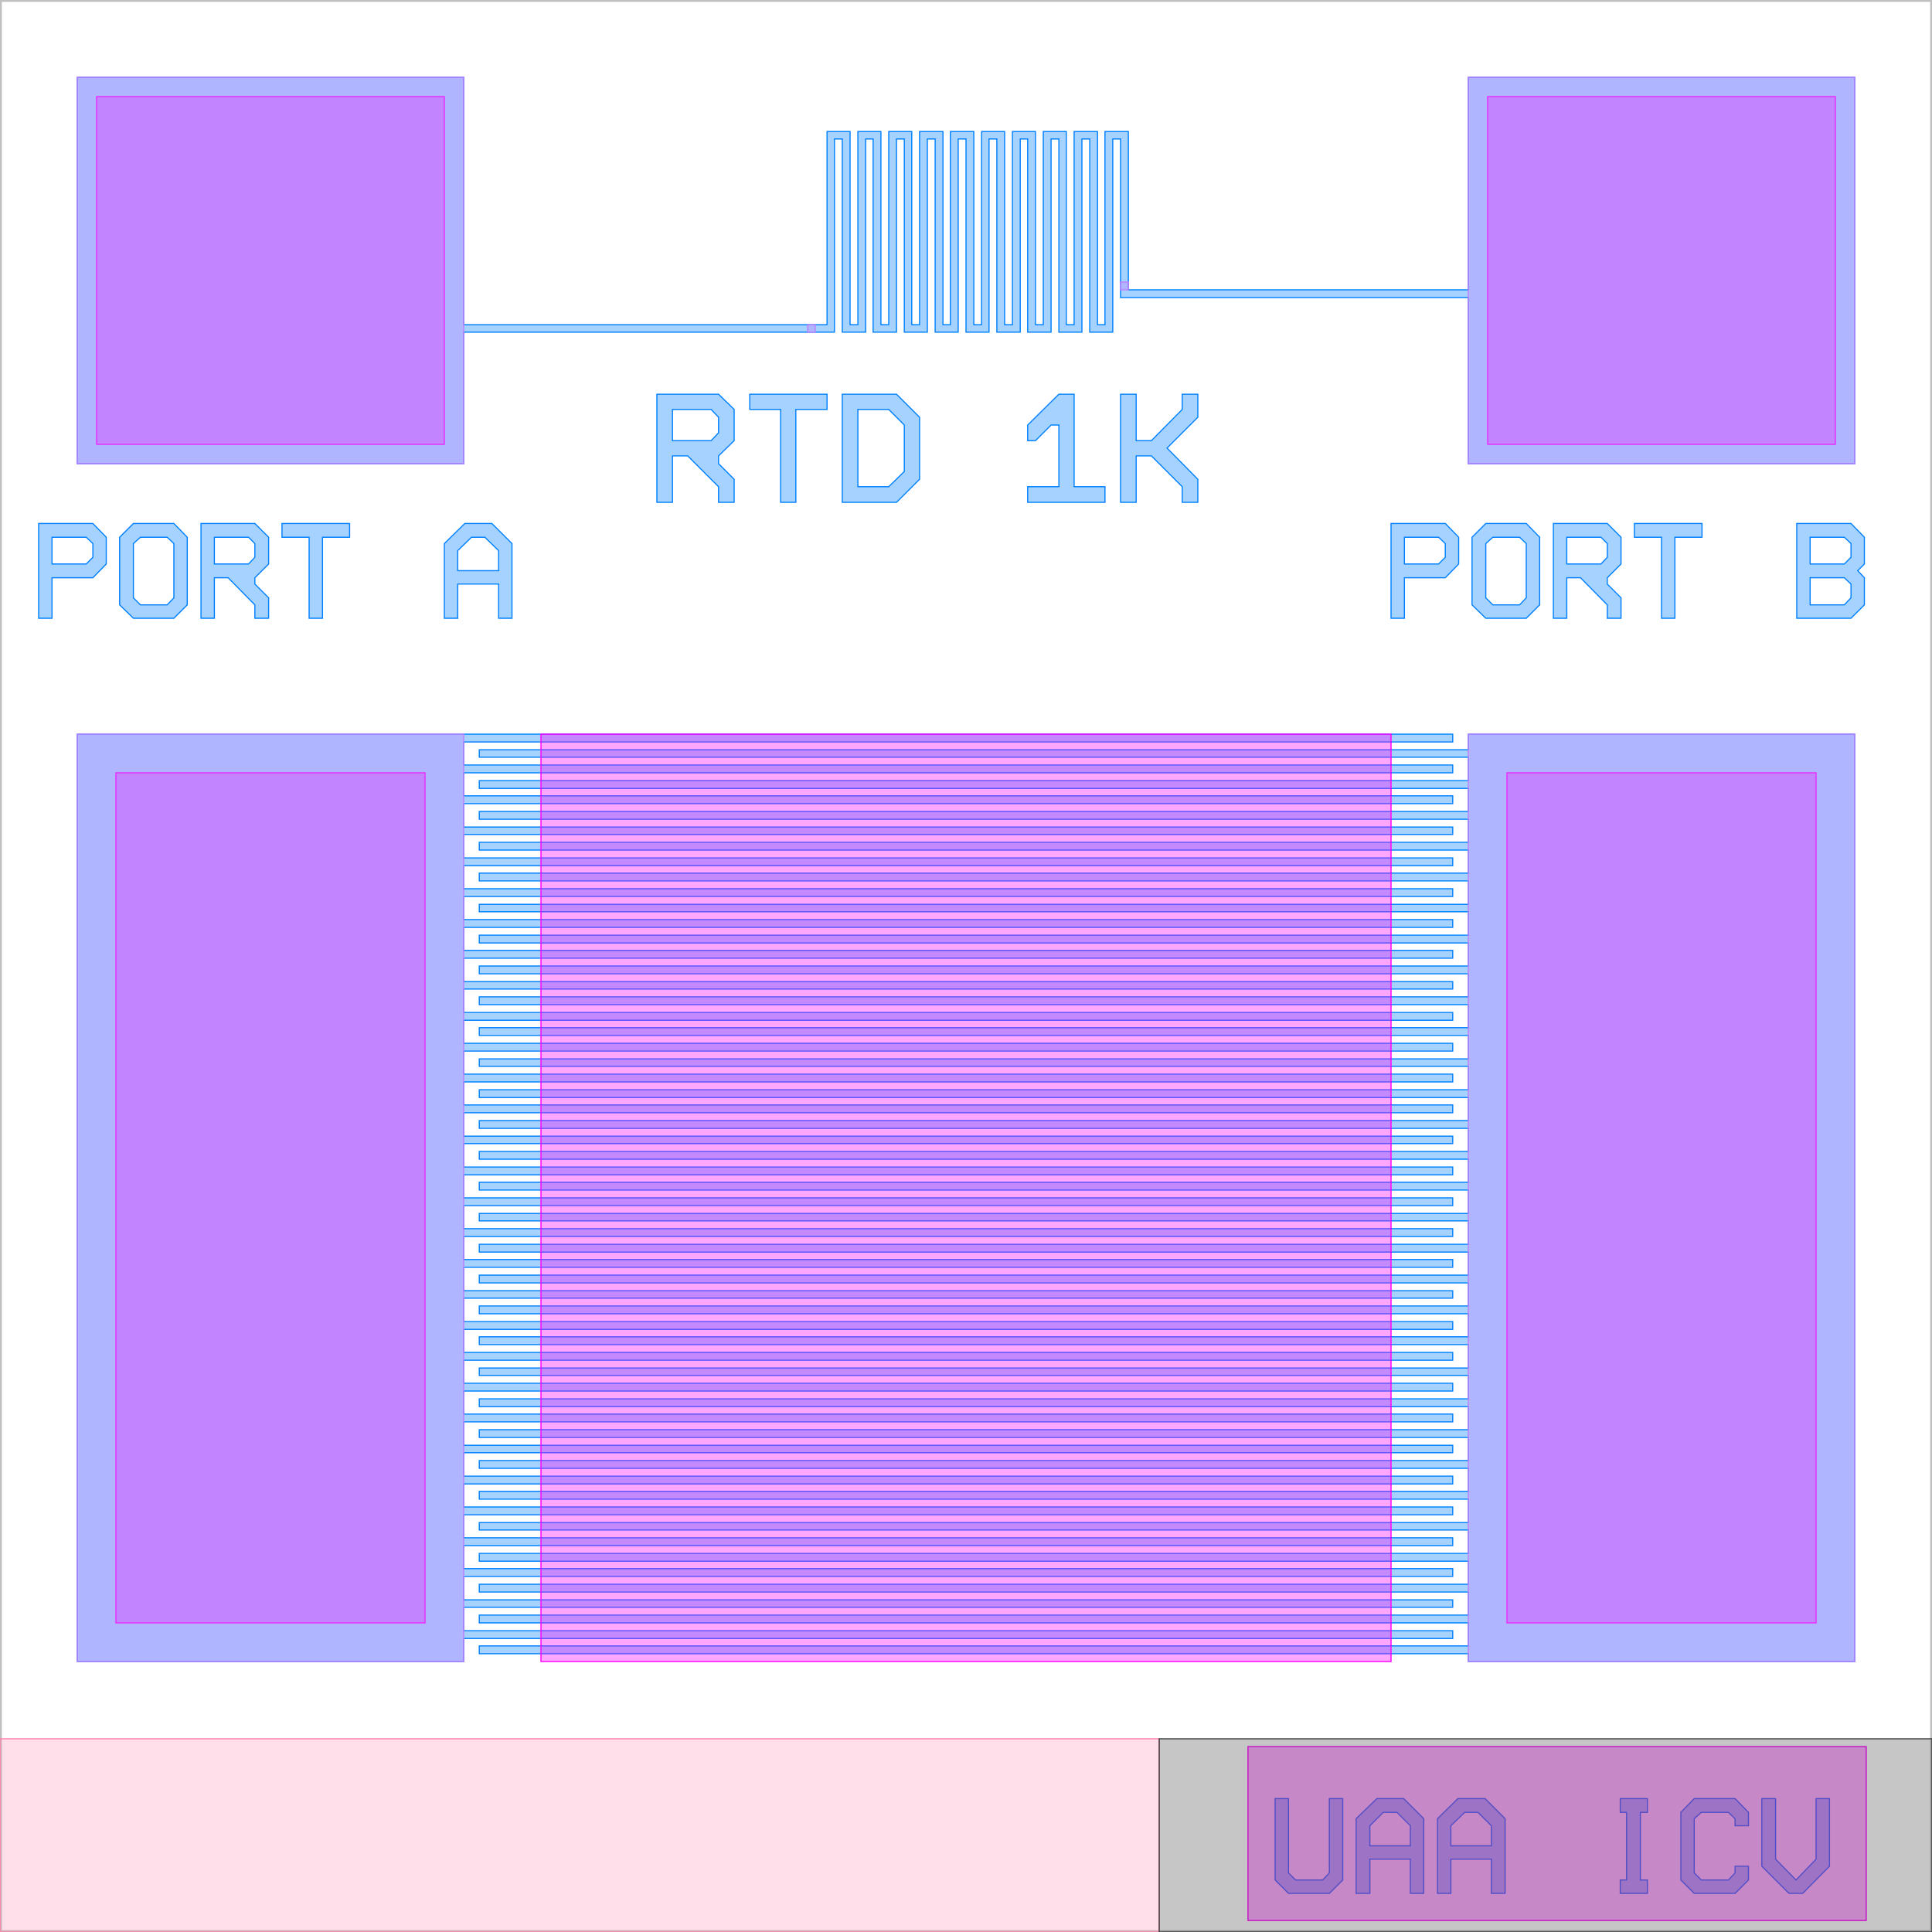
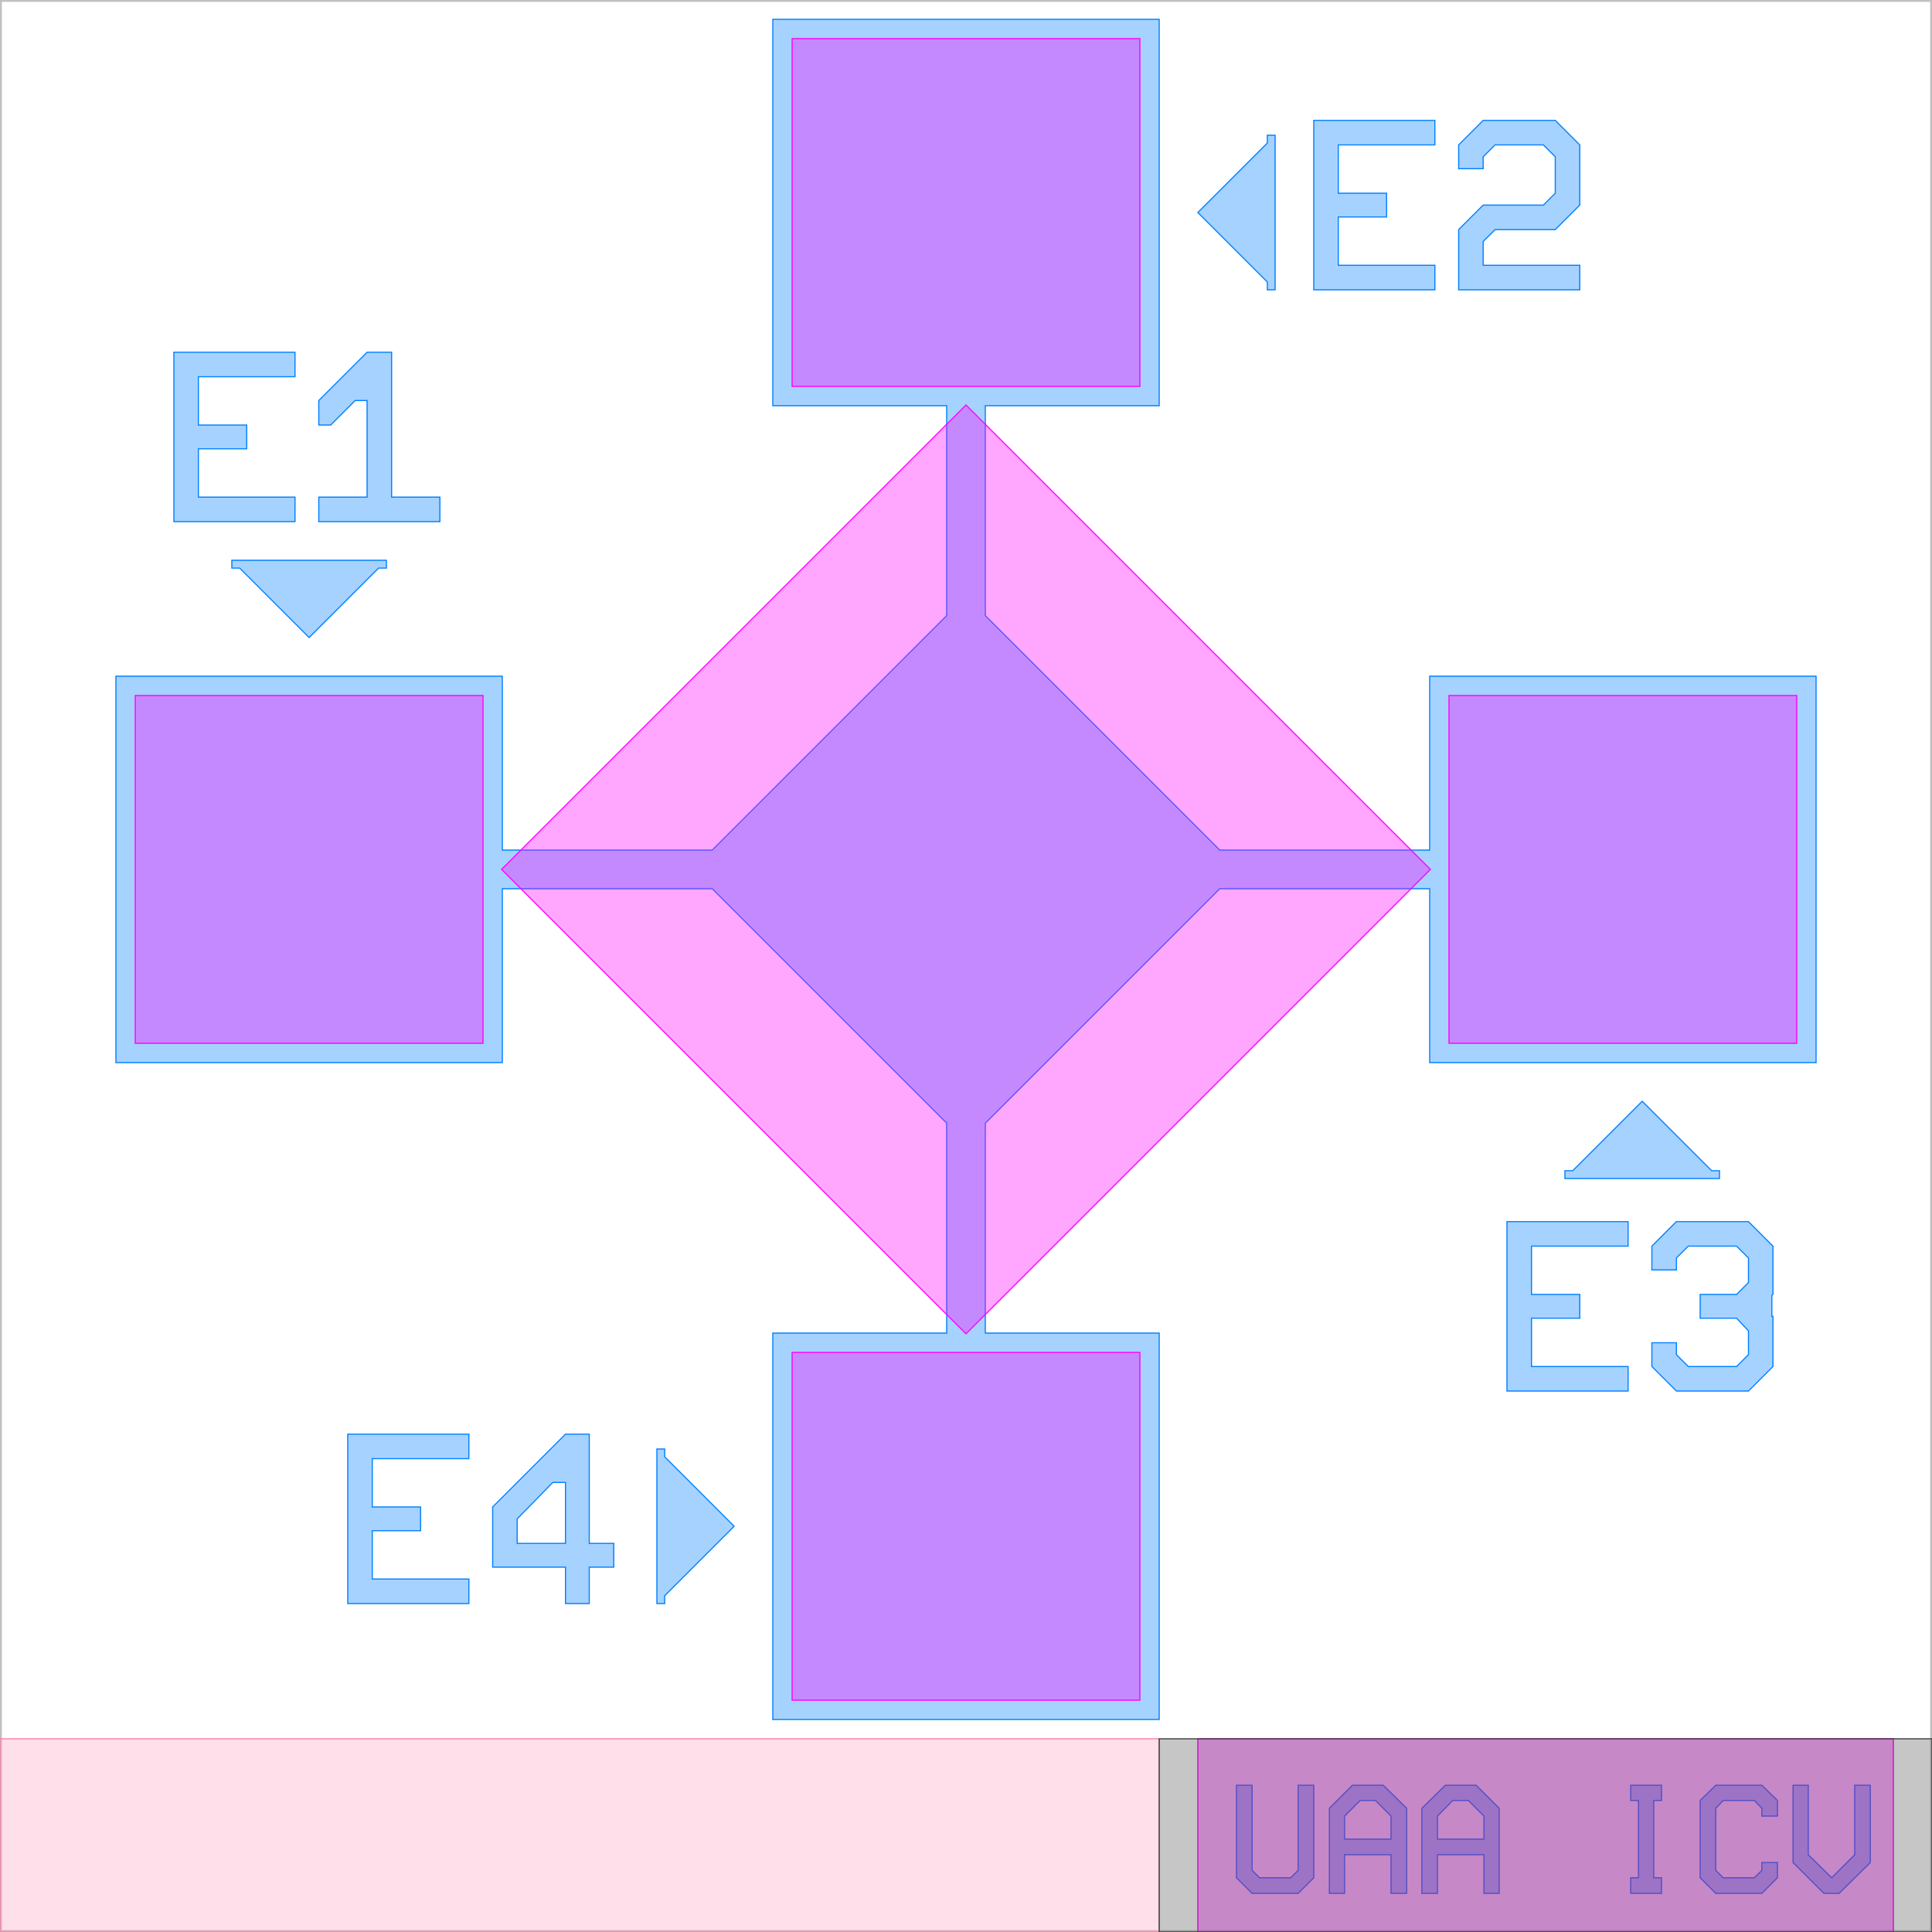
<svg xmlns="http://www.w3.org/2000/svg" viewBox="0 0 520 520" width="100%" role="img">
  <rect width="520" height="520" fill="#FFFFFF" />
  <path d="M0.0 520.0L0.0 0.0L520.0 0.0L520.0 520.0Z" fill="none" fill-rule="evenodd" stroke="#c0c0c0" stroke-width="1" />
-   <path d="M346.8 509.6L343.2 506.0L343.2 484.1L346.8 484.1L346.8 504.1L348.7 506.0L356.0 506.0L357.8 504.1L357.8 484.1L361.4 484.1L361.4 506.0L357.8 509.6ZM365.0 509.6L365.0 489.5L370.6 484.1L377.8 484.1L383.2 489.5L383.2 509.6L379.6 509.6L379.6 500.4L368.7 500.4L368.7 509.6ZM368.7 496.8L379.6 496.8L379.6 491.4L376.0 487.8L372.3 487.8L368.7 491.4ZM386.9 509.6L386.9 489.5L392.4 484.1L399.7 484.1L405.1 489.5L405.1 509.6L401.4 509.6L401.4 500.4L390.5 500.4L390.5 509.6ZM390.5 496.8L401.4 496.8L401.4 491.4L397.8 487.8L394.2 487.8L390.5 491.4ZM436.1 509.6L436.1 506.0L437.8 506.0L437.8 487.8L436.1 487.8L436.1 484.1L443.4 484.1L443.4 487.8L441.5 487.8L441.5 506.0L443.4 506.0L443.4 509.6ZM456.0 509.6L452.4 506.0L452.4 487.8L456.0 484.1L467.0 484.1L470.6 487.8L470.6 491.4L467.0 491.4L467.0 489.5L465.2 487.8L457.9 487.8L456.0 489.5L456.0 504.1L457.9 506.0L465.2 506.0L467.0 504.1L467.0 502.3L470.6 502.3L470.6 506.0L467.0 509.6ZM481.5 509.6L474.2 502.3L474.2 484.1L477.9 484.1L477.9 500.4L483.4 506.0L488.8 500.4L488.8 484.1L492.4 484.1L492.4 502.3L485.2 509.6ZM20.8 447.2L20.8 197.6L391.0 197.6L391.0 199.7L124.8 199.7L124.8 205.9L391.0 205.9L391.0 208.0L124.8 208.0L124.8 214.2L391.0 214.2L391.0 216.3L124.8 216.3L124.8 222.6L391.0 222.6L391.0 224.6L124.8 224.6L124.8 230.9L391.0 230.9L391.0 233.0L124.8 233.0L124.8 239.2L391.0 239.2L391.0 241.3L124.8 241.3L124.8 247.5L391.0 247.5L391.0 249.6L124.8 249.6L124.8 255.8L391.0 255.8L391.0 257.9L124.8 257.9L124.8 264.2L391.0 264.2L391.0 266.2L124.8 266.2L124.8 272.5L391.0 272.5L391.0 274.6L124.8 274.6L124.8 280.8L391.0 280.8L391.0 282.9L124.8 282.9L124.8 289.1L391.0 289.1L391.0 291.2L124.8 291.2L124.8 297.4L391.0 297.4L391.0 299.5L124.8 299.5L124.8 305.8L391.0 305.8L391.0 307.8L124.8 307.8L124.8 314.1L391.0 314.1L391.0 316.2L124.8 316.2L124.8 322.4L391.0 322.4L391.0 324.5L124.8 324.5L124.8 330.7L391.0 330.7L391.0 332.8L124.8 332.8L124.8 339.0L391.0 339.0L391.0 341.1L124.8 341.1L124.8 347.4L391.0 347.4L391.0 349.4L124.8 349.4L124.8 355.7L391.0 355.7L391.0 357.8L124.8 357.8L124.8 364.0L391.0 364.0L391.0 366.1L124.8 366.1L124.8 372.3L391.0 372.3L391.0 374.4L124.8 374.4L124.8 380.6L391.0 380.6L391.0 382.7L124.8 382.7L124.8 389.0L391.0 389.0L391.0 391.0L124.8 391.0L124.8 397.3L391.0 397.3L391.0 399.4L124.8 399.4L124.8 405.6L391.0 405.6L391.0 407.7L124.8 407.7L124.8 413.9L391.0 413.9L391.0 416.0L124.8 416.0L124.8 422.2L391.0 422.2L391.0 424.3L124.8 424.3L124.8 430.6L391.0 430.6L391.0 432.6L124.8 432.6L124.8 438.9L391.0 438.9L391.0 441.0L124.8 441.0L124.8 447.2ZM395.2 447.2L395.2 445.1L129.0 445.1L129.0 443.0L395.2 443.0L395.2 436.8L129.0 436.8L129.0 434.7L395.2 434.7L395.2 428.5L129.0 428.5L129.0 426.4L395.2 426.4L395.2 420.2L129.0 420.2L129.0 418.1L395.2 418.1L395.2 411.8L129.0 411.8L129.0 409.8L395.2 409.8L395.2 403.5L129.0 403.5L129.0 401.4L395.2 401.4L395.2 395.2L129.0 395.2L129.0 393.1L395.2 393.1L395.2 386.9L129.0 386.9L129.0 384.8L395.2 384.8L395.2 378.6L129.0 378.6L129.0 376.5L395.2 376.5L395.2 370.2L129.0 370.2L129.0 368.2L395.2 368.2L395.2 361.9L129.0 361.9L129.0 359.8L395.2 359.8L395.2 353.6L129.0 353.6L129.0 351.5L395.2 351.5L395.2 345.3L129.0 345.3L129.0 343.2L395.2 343.2L395.2 337.0L129.0 337.0L129.0 334.9L395.2 334.9L395.2 328.6L129.0 328.6L129.0 326.6L395.2 326.6L395.2 320.3L129.0 320.3L129.0 318.2L395.2 318.2L395.2 312.0L129.0 312.0L129.0 309.9L395.2 309.9L395.2 303.7L129.0 303.7L129.0 301.6L395.2 301.6L395.2 295.4L129.0 295.4L129.0 293.3L395.2 293.3L395.2 287.0L129.0 287.0L129.0 285.0L395.2 285.0L395.2 278.7L129.0 278.7L129.0 276.6L395.2 276.6L395.2 270.4L129.0 270.4L129.0 268.3L395.2 268.3L395.2 262.1L129.0 262.1L129.0 260.0L395.2 260.0L395.2 253.8L129.0 253.8L129.0 251.7L395.2 251.7L395.2 245.4L129.0 245.4L129.0 243.4L395.2 243.4L395.2 237.1L129.0 237.1L129.0 235.0L395.2 235.0L395.2 228.8L129.0 228.8L129.0 226.7L395.2 226.7L395.2 220.5L129.0 220.5L129.0 218.4L395.2 218.4L395.2 212.2L129.0 212.2L129.0 210.1L395.2 210.1L395.2 203.8L129.0 203.8L129.0 201.8L395.2 201.8L395.2 197.6L499.2 197.6L499.2 447.2ZM10.4 166.4L10.4 140.9L25.0 140.9L28.6 144.6L28.6 151.8L25.0 155.5L14.0 155.5L14.0 166.4ZM14.0 151.8L23.2 151.8L25.0 150.0L25.0 146.3L23.2 144.6L14.0 144.6ZM35.9 166.4L32.2 162.8L32.2 144.6L35.9 140.9L46.8 140.9L50.4 144.6L50.4 162.8L46.8 166.4ZM37.8 162.8L45.0 162.8L46.8 160.9L46.8 146.3L45.0 144.6L37.8 144.6L35.9 146.3L35.9 160.9ZM54.1 166.4L54.1 140.9L68.6 140.9L72.3 144.6L72.3 151.8L68.6 155.5L68.6 157.2L72.3 160.9L72.3 166.4L68.6 166.4L68.6 162.8L61.4 155.5L57.7 155.5L57.7 166.4ZM57.7 151.8L66.9 151.8L68.6 150.0L68.6 146.3L66.9 144.6L57.7 144.6ZM83.2 166.4L83.2 144.6L75.9 144.6L75.9 140.9L94.1 140.9L94.1 144.6L86.8 144.6L86.8 166.4ZM119.6 166.4L119.6 146.3L125.1 140.9L132.4 140.9L137.8 146.3L137.8 166.4L134.2 166.4L134.2 157.2L123.2 157.2L123.2 166.4ZM123.2 153.6L134.2 153.6L134.2 148.2L130.5 144.6L126.9 144.6L123.2 148.2ZM374.4 166.4L374.4 140.9L389.0 140.9L392.6 144.6L392.6 151.8L389.0 155.5L378.0 155.5L378.0 166.4ZM378.0 151.8L387.2 151.8L389.0 150.0L389.0 146.3L387.2 144.6L378.0 144.6ZM399.9 166.4L396.2 162.8L396.2 144.6L399.9 140.9L410.8 140.9L414.4 144.6L414.4 162.8L410.8 166.4ZM401.8 162.8L409.0 162.8L410.8 160.9L410.8 146.3L409.0 144.6L401.8 144.6L399.9 146.3L399.9 160.9ZM418.1 166.4L418.1 140.9L432.6 140.9L436.3 144.6L436.3 151.8L432.6 155.5L432.6 157.2L436.3 160.9L436.3 166.4L432.6 166.4L432.6 162.8L425.4 155.5L421.7 155.5L421.7 166.4ZM421.7 151.8L430.9 151.8L432.6 150.0L432.6 146.3L430.9 144.6L421.7 144.6ZM447.2 166.4L447.2 144.6L439.9 144.6L439.9 140.9L458.1 140.9L458.1 144.6L450.8 144.6L450.8 166.4ZM483.6 166.4L483.6 140.9L498.2 140.9L501.8 144.6L501.8 151.8L500.0 153.6L501.8 155.5L501.8 162.8L498.2 166.4ZM487.2 162.8L496.4 162.8L498.2 160.9L498.2 157.2L496.4 155.5L487.2 155.5ZM487.2 151.8L496.4 151.8L498.2 150.0L498.2 146.3L496.4 144.6L487.2 144.6ZM176.8 135.2L176.8 106.1L193.4 106.1L197.6 110.2L197.6 118.6L193.4 122.7L193.4 124.8L197.6 129.0L197.6 135.2L193.4 135.2L193.4 131.0L185.1 122.7L181.0 122.7L181.0 135.2ZM181.0 118.6L191.4 118.6L193.4 116.5L193.4 112.3L191.4 110.2L181.0 110.2ZM210.1 135.2L210.1 110.2L201.8 110.2L201.8 106.1L222.6 106.1L222.6 110.2L214.2 110.2L214.2 135.2ZM226.7 135.2L226.7 106.1L241.3 106.1L247.5 112.3L247.5 129.0L241.3 135.2ZM230.9 131.0L239.2 131.0L243.4 126.9L243.4 114.4L239.2 110.2L230.9 110.2ZM276.6 135.2L276.6 131.0L285.0 131.0L285.0 114.4L282.9 114.4L278.7 118.6L276.6 118.6L276.6 114.4L285.0 106.1L289.1 106.1L289.1 131.0L297.4 131.0L297.4 135.2ZM301.6 135.2L301.6 106.1L305.8 106.1L305.8 118.6L309.9 118.6L318.2 110.2L318.2 106.1L322.4 106.1L322.4 112.3L314.1 120.6L322.4 129.0L322.4 135.2L318.2 135.2L318.2 131.0L309.9 122.7L305.8 122.7L305.8 135.2ZM20.8 124.8L20.8 20.8L124.8 20.8L124.8 87.4L222.6 87.4L222.6 35.4L228.8 35.4L228.8 87.4L230.9 87.4L230.9 35.4L237.1 35.4L237.1 87.4L239.2 87.4L239.2 35.4L245.4 35.4L245.4 87.4L247.5 87.4L247.5 35.4L253.8 35.4L253.8 87.4L255.8 87.4L255.8 35.4L262.1 35.4L262.1 87.4L264.2 87.4L264.2 35.4L270.4 35.4L270.4 87.4L272.5 87.4L272.5 35.4L278.7 35.4L278.7 87.4L280.8 87.4L280.8 35.4L287.0 35.4L287.0 87.4L289.1 87.4L289.1 35.4L295.4 35.4L295.4 87.4L297.4 87.4L297.4 35.4L303.7 35.4L303.7 78.0L395.2 78.0L395.2 20.8L499.2 20.8L499.2 124.8L395.2 124.8L395.2 80.1L301.6 80.1L301.6 37.4L299.5 37.4L299.5 89.4L293.3 89.4L293.3 37.4L291.2 37.4L291.2 89.4L285.0 89.4L285.0 37.4L282.9 37.4L282.9 89.4L276.6 89.4L276.6 37.4L274.6 37.4L274.6 89.4L268.3 89.4L268.3 37.4L266.2 37.4L266.2 89.4L260.0 89.4L260.0 37.4L257.9 37.4L257.9 89.4L251.7 89.4L251.7 37.4L249.6 37.4L249.6 89.4L243.4 89.4L243.4 37.4L241.3 37.4L241.3 89.4L235.0 89.4L235.0 37.4L233.0 37.4L233.0 89.4L226.7 89.4L226.7 37.4L224.6 37.4L224.6 89.4L124.8 89.4L124.8 124.8Z" fill="#0080ff" fill-opacity="0.35" fill-rule="evenodd" stroke="#0080ff" stroke-width="0.3" />
-   <path d="M335.9 516.9L335.9 470.1L502.3 470.1L502.3 516.9ZM31.2 436.8L31.2 208.0L114.4 208.0L114.4 436.8ZM405.6 436.8L405.6 208.0L488.8 208.0L488.8 436.8ZM145.6 447.2L145.6 197.6L374.4 197.6L374.4 447.2ZM26.0 119.6L26.0 26.0L119.6 26.0L119.6 119.6ZM400.4 119.6L400.4 26.0L494.0 26.0L494.0 119.6Z" fill="#ff00ff" fill-opacity="0.35" fill-rule="evenodd" stroke="#ff00ff" stroke-width="0.3" />
-   <path d="M20.8 447.2L20.8 197.6L124.8 197.6L124.8 447.2ZM395.2 447.2L395.2 197.6L499.2 197.6L499.2 447.2ZM217.4 89.4L217.4 87.4L219.4 87.4L219.4 89.4ZM301.6 78.0L301.6 75.9L303.7 75.9L303.7 78.0ZM20.8 124.8L20.8 20.8L124.8 20.8L124.8 124.8ZM395.2 124.8L395.2 20.8L499.2 20.8L499.2 124.8Z" fill="#c080ff" fill-opacity="0.35" fill-rule="evenodd" stroke="#c080ff" stroke-width="0.3" />
+   <path d="M337.0 509.6L332.8 505.4L332.8 480.5L337.0 480.5L337.0 503.4L339.0 505.4L347.4 505.4L349.4 503.4L349.4 480.5L353.6 480.5L353.6 505.4L349.4 509.6ZM357.8 509.6L357.8 486.7L364.0 480.5L372.3 480.5L378.6 486.7L378.6 509.6L374.4 509.6L374.4 499.2L361.9 499.2L361.9 509.6ZM361.9 495.0L374.4 495.0L374.4 488.8L370.2 484.6L366.1 484.6L361.9 488.8ZM382.7 509.6L382.7 486.7L389.0 480.5L397.3 480.5L403.5 486.7L403.5 509.6L399.4 509.6L399.4 499.2L386.9 499.2L386.9 509.6ZM386.9 495.0L399.4 495.0L399.4 488.8L395.2 484.6L391.0 484.6L386.9 488.8ZM438.9 509.6L438.9 505.4L441.0 505.4L441.0 484.6L438.9 484.6L438.9 480.5L447.2 480.5L447.2 484.6L445.1 484.6L445.1 505.4L447.2 505.4L447.2 509.6ZM461.8 509.6L457.6 505.4L457.6 484.6L461.8 480.5L474.2 480.5L478.4 484.6L478.4 488.8L474.2 488.8L474.2 486.7L472.2 484.6L463.8 484.6L461.8 486.7L461.8 503.4L463.8 505.4L472.2 505.4L474.2 503.4L474.2 501.3L478.4 501.3L478.4 505.4L474.2 509.6ZM490.9 509.6L482.6 501.3L482.6 480.5L486.7 480.5L486.7 499.2L493.0 505.4L499.2 499.2L499.2 480.5L503.4 480.5L503.4 501.3L495.0 509.6ZM176.8 431.6L176.8 390.0L178.9 390.0L178.9 392.1L197.6 410.8L178.9 429.5L178.9 431.6ZM93.6 431.6L93.6 386.0L126.2 386.0L126.2 392.6L100.2 392.6L100.2 405.6L113.2 405.6L113.2 412.0L100.2 412.0L100.2 425.0L126.2 425.0L126.2 431.6ZM152.2 431.6L152.2 421.8L132.6 421.8L132.6 405.6L152.2 386.0L158.6 386.0L158.6 415.4L165.2 415.4L165.2 421.8L158.6 421.8L158.6 431.6ZM139.2 415.4L152.2 415.4L152.2 399.0L148.8 399.0L139.2 408.8ZM405.6 374.4L405.6 328.8L438.2 328.8L438.2 335.4L412.2 335.4L412.2 348.4L425.2 348.4L425.2 354.8L412.2 354.8L412.2 367.8L438.2 367.8L438.2 374.4ZM451.2 374.4L444.6 367.8L444.6 361.4L451.2 361.4L451.2 364.6L454.4 367.8L467.4 367.8L470.6 364.6L470.6 358.2L467.4 354.8L457.6 354.8L457.6 348.4L467.4 348.4L470.6 345.2L470.6 338.6L467.4 335.4L454.4 335.4L451.2 338.6L451.2 341.8L444.6 341.8L444.6 335.4L451.2 328.8L470.6 328.8L477.2 335.4L477.2 348.4L476.9 348.6L476.9 354.3L477.2 354.3L477.2 367.8L470.6 374.4ZM421.2 317.2L421.2 315.1L423.3 315.1L442.0 296.4L460.7 315.1L462.8 315.1L462.8 317.2ZM83.2 171.6L64.5 152.9L62.4 152.9L62.4 150.8L104.0 150.8L104.0 152.9L101.9 152.9ZM46.8 140.4L46.8 94.8L79.4 94.8L79.4 101.4L53.4 101.4L53.4 114.4L66.4 114.4L66.4 120.8L53.4 120.8L53.4 133.8L79.4 133.8L79.4 140.4ZM85.8 140.4L85.8 133.8L98.8 133.8L98.8 107.8L95.6 107.8L89.0 114.4L85.8 114.4L85.8 107.8L98.8 94.8L105.4 94.8L105.4 133.8L118.4 133.8L118.4 140.4ZM341.1 78.0L341.1 75.9L322.4 57.2L341.1 38.5L341.1 36.4L343.2 36.4L343.2 78.0ZM353.6 78.0L353.6 32.4L386.2 32.4L386.2 39.0L360.2 39.0L360.2 52.0L373.2 52.0L373.2 58.4L360.2 58.4L360.2 71.4L386.2 71.4L386.2 78.0ZM392.6 78.0L392.6 61.8L399.2 55.2L415.4 55.2L418.6 52.0L418.6 42.2L415.4 39.0L402.4 39.0L399.2 42.2L399.2 45.4L392.6 45.4L392.6 39.0L399.2 32.4L418.6 32.4L425.2 39.0L425.2 55.2L418.6 61.8L402.4 61.8L399.2 65.0L399.2 71.4L425.2 71.4L425.2 78.0ZM208.0 462.8L208.0 358.8L254.8 358.8L254.8 302.3L191.7 239.2L135.2 239.2L135.2 286.0L31.2 286.0L31.2 182.0L135.2 182.0L135.2 228.8L191.7 228.8L254.8 165.7L254.8 109.2L208.0 109.2L208.0 5.2L312.0 5.2L312.0 109.2L265.2 109.2L265.2 165.7L328.3 228.8L384.8 228.8L384.8 182.0L488.8 182.0L488.8 286.0L384.8 286.0L384.8 239.2L328.3 239.2L265.2 302.3L265.2 358.8L312.0 358.8L312.0 462.8Z" fill="#0080ff" fill-opacity="0.35" fill-rule="evenodd" stroke="#0080ff" stroke-width="0.3" />
+   <path d="M322.4 520.0L322.4 468.0L509.6 468.0L509.6 520.0ZM213.2 457.6L213.2 364.0L306.8 364.0L306.8 457.6ZM36.4 280.8L36.4 187.2L130.0 187.2L130.0 280.8ZM390.0 280.8L390.0 187.2L483.6 187.2L483.6 280.8ZM260.0 359.0L135.0 234.0L260.0 109.0L385.0 234.0ZM213.2 104.0L213.2 10.4L306.8 10.4L306.8 104.0Z" fill="#ff00ff" fill-opacity="0.35" fill-rule="evenodd" stroke="#ff00ff" stroke-width="0.3" />
  <path d="M0.0 520.0L0.0 468.0L312.0 468.0L312.0 520.0Z" fill="#ff80a8" fill-opacity="0.25" fill-rule="evenodd" stroke="#ff80a8" stroke-width="0.3" />
  <path d="M312.0 520.0L312.0 468.0L520.0 468.0L520.0 520.0Z" fill="#404040" fill-opacity="0.3" fill-rule="evenodd" stroke="#404040" stroke-width="0.3" />
</svg>
